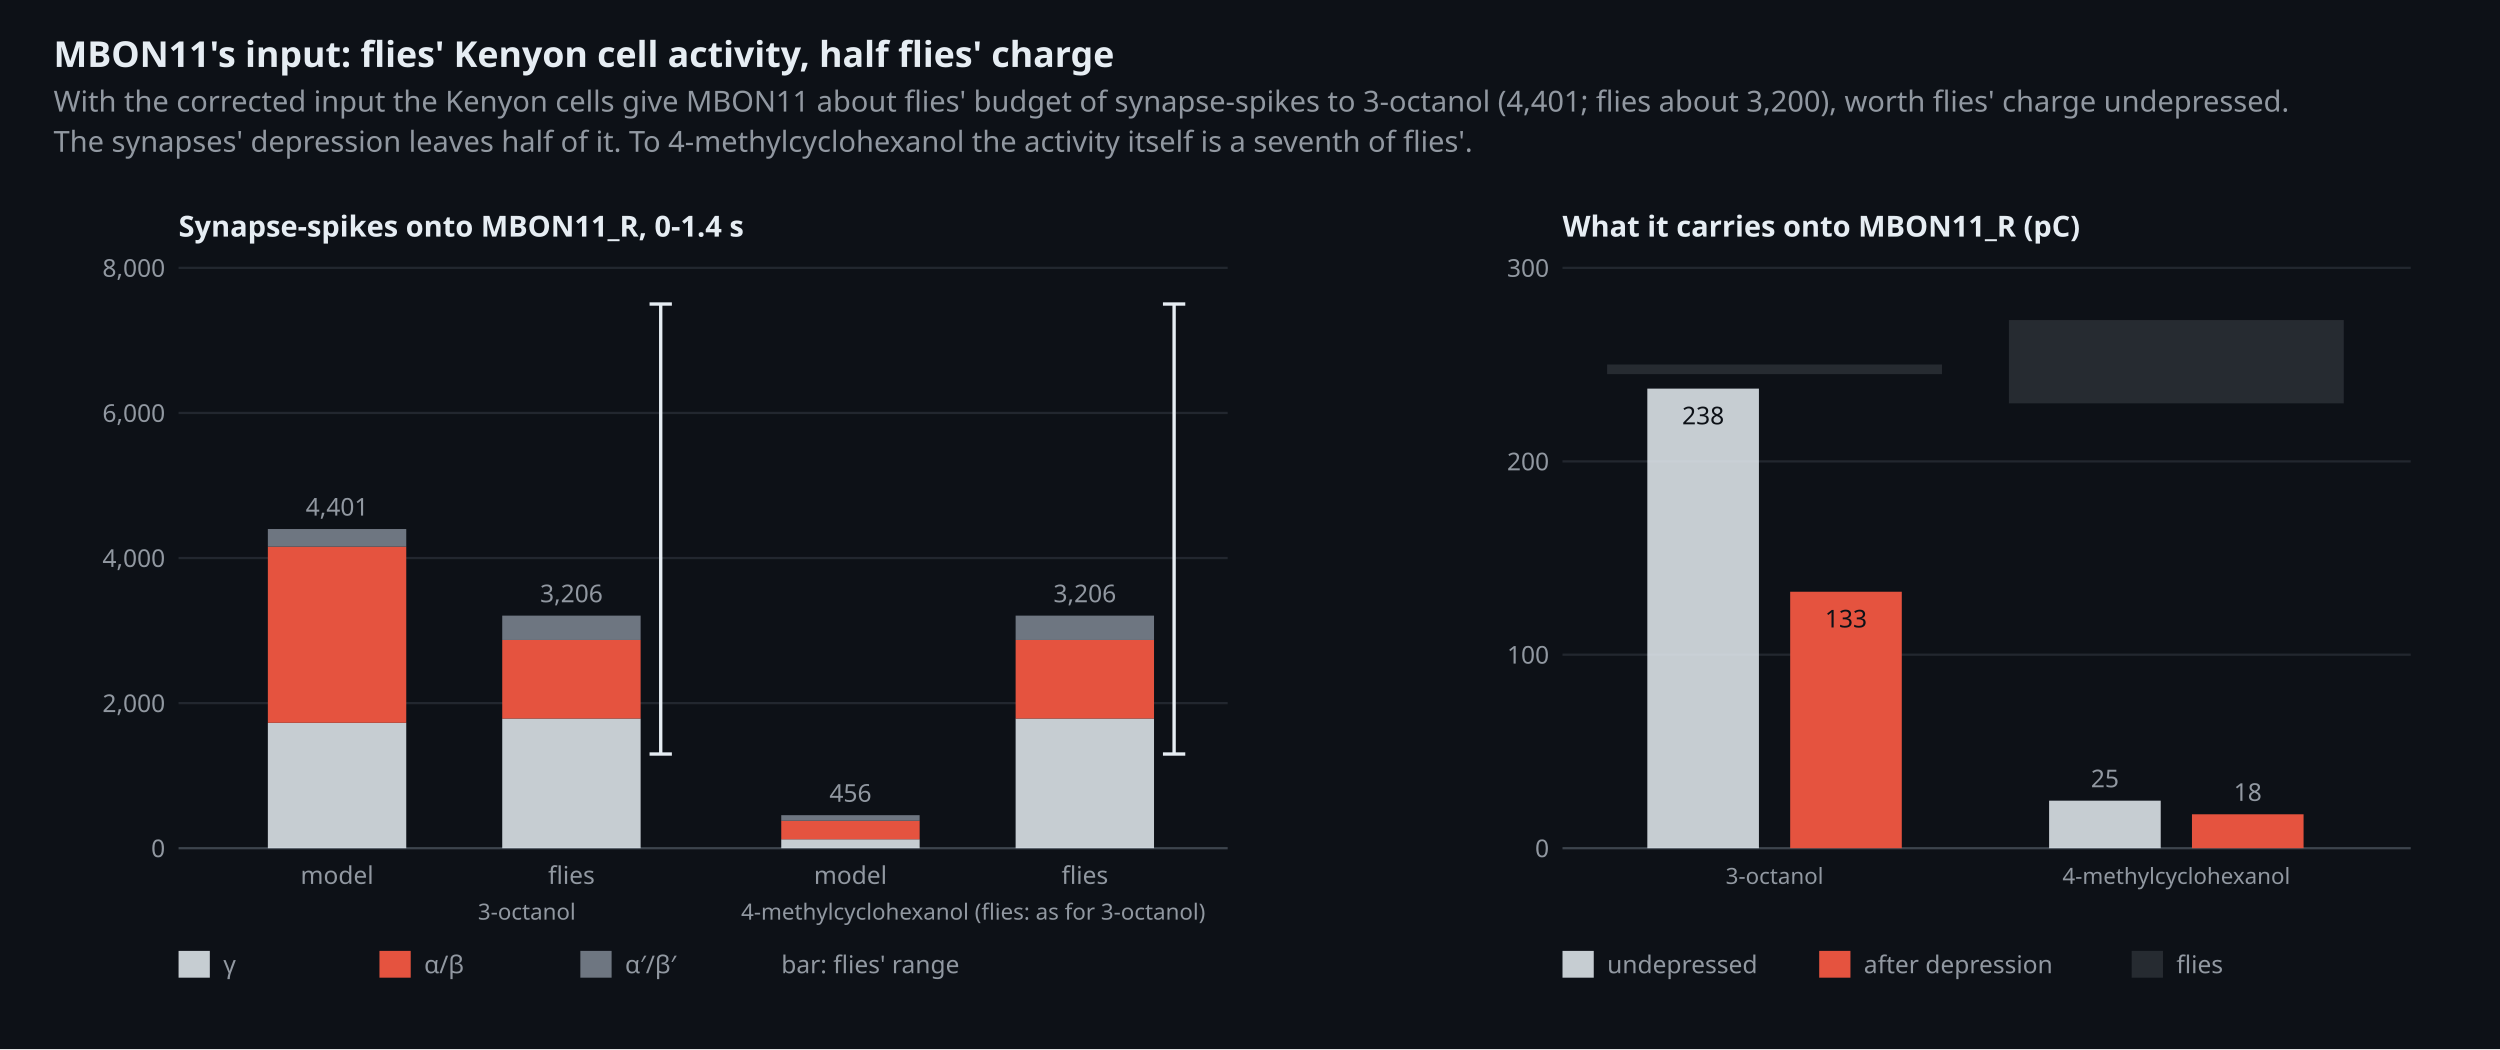
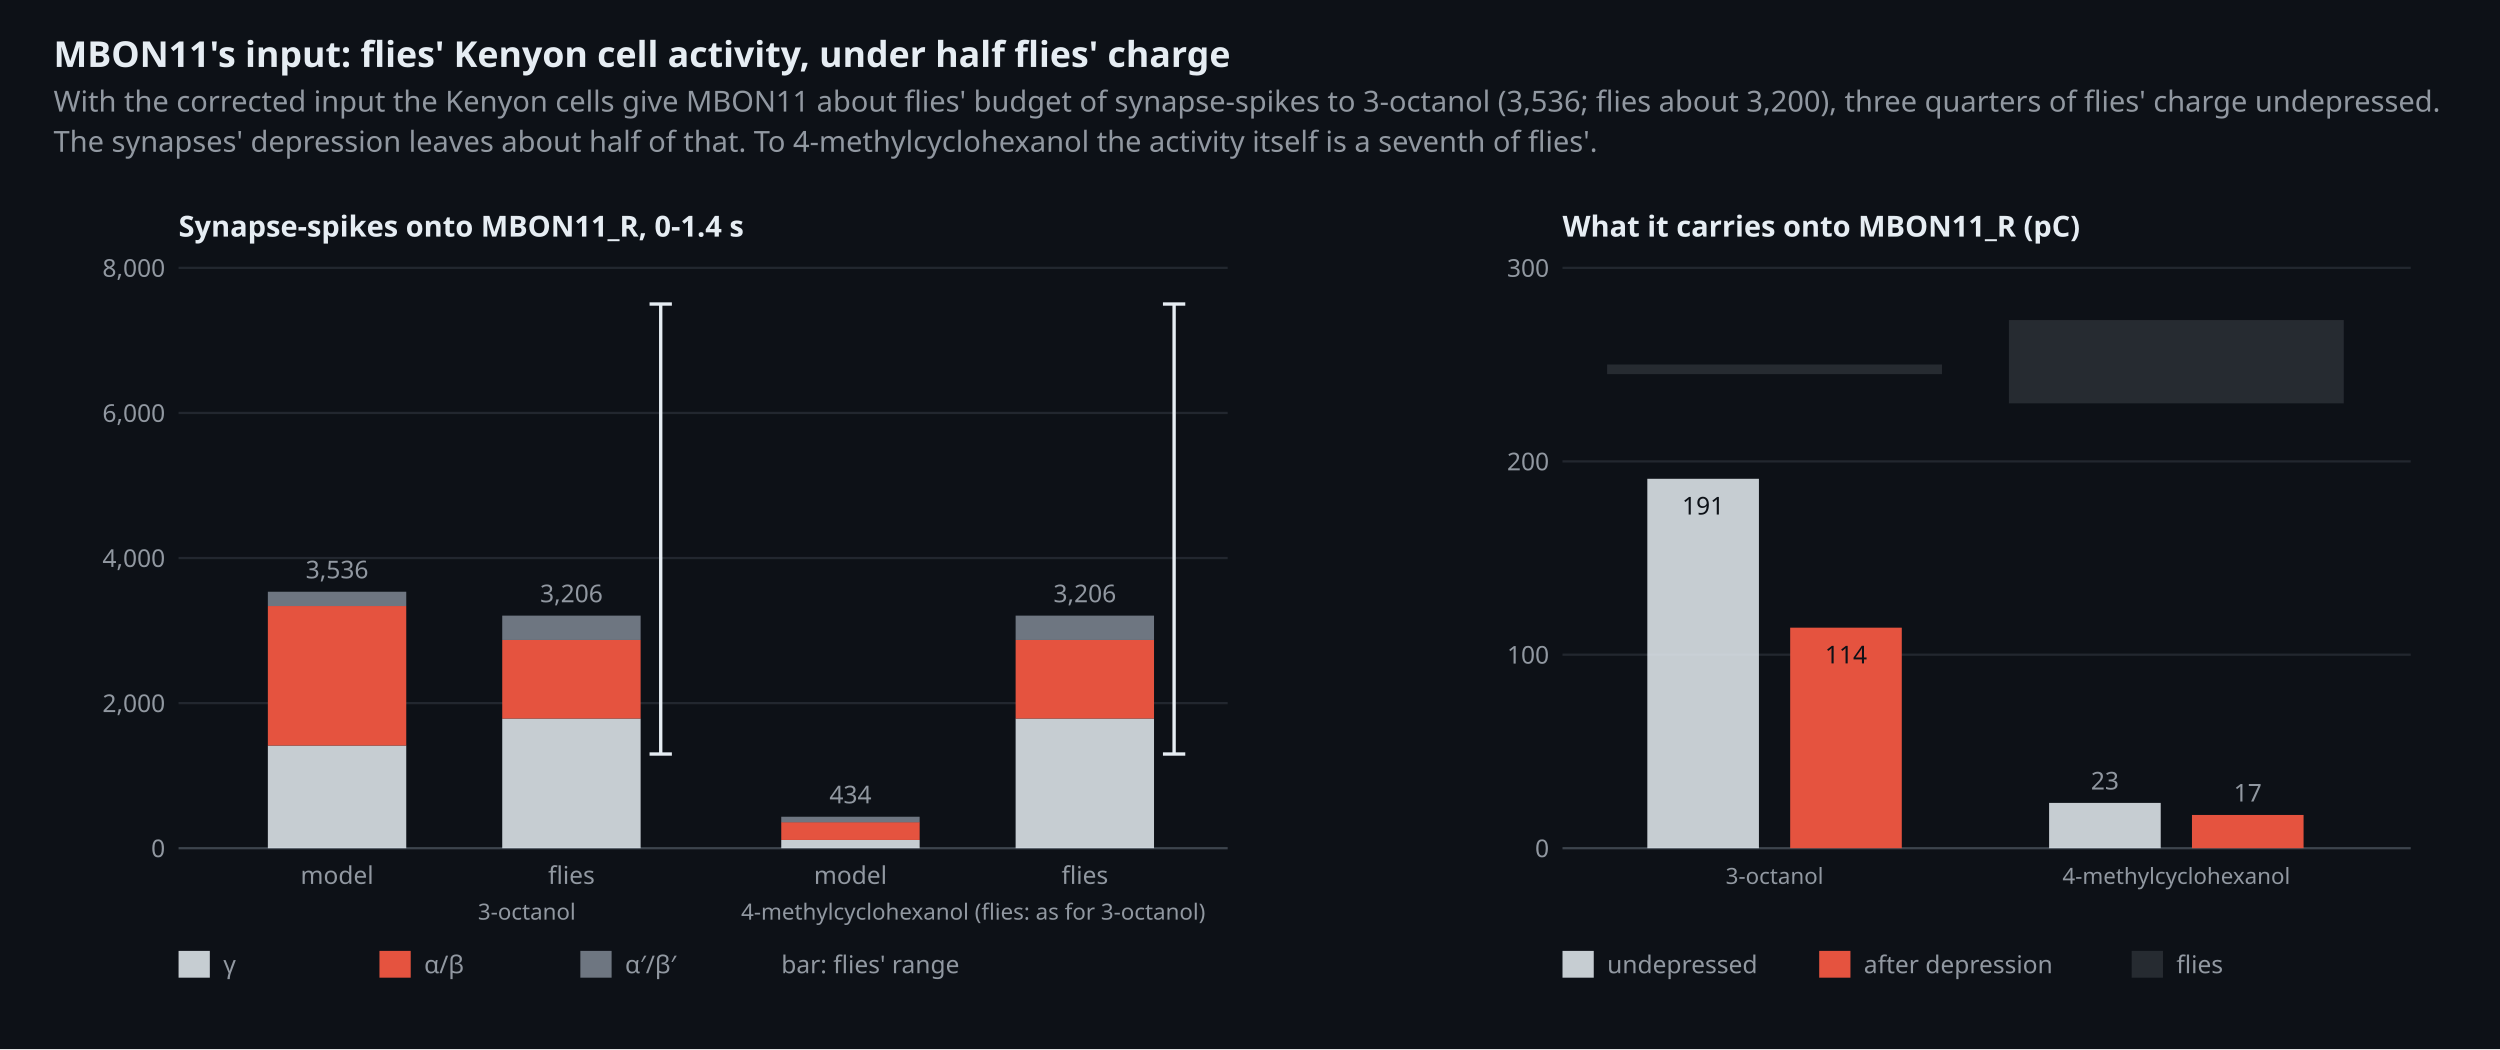
<svg xmlns="http://www.w3.org/2000/svg" width="1120" height="470" viewBox="0 0 1120 470" role="img" aria-labelledby="t">
  <style>
    text { font-family: -apple-system, BlinkMacSystemFont, 'Segoe UI', 'Noto Sans', Helvetica, Arial, sans-serif; }
    .lab { font-size: 16px; font-weight: 600; fill: #e6edf3; }
    .val { font-size: 13px; font-weight: 600; fill: #e6edf3; }
    .note { font-size: 13px; fill: #9198a1; }
    .tick { font-size: 11px; fill: #9198a1; }
    .tiny { font-size: 10px; fill: #9198a1; }
    </style>
  <rect width="1120" height="470" fill="#0d1117" />
-   <text x="24.0" y="30.0" class="lab" text-anchor="start">MBON11's input: flies' Kenyon cell activity, half flies' charge</text>
-   <text x="24.0" y="50.0" class="note" text-anchor="start">With the corrected input the Kenyon cells give MBON11 about flies' budget of synapse-spikes to 3-octanol (4,401; flies about 3,200), worth flies' charge undepressed.</text>
-   <text x="24.0" y="68.0" class="note" text-anchor="start">The synapses' depression leaves half of it. To 4-methylcyclohexanol the activity itself is a seventh of flies'.</text>
+   <text x="24.0" y="30.0" class="lab" text-anchor="start">MBON11's input: flies' Kenyon cell activity, under half flies' charge</text>
+   <text x="24.0" y="50.0" class="note" text-anchor="start">With the corrected input the Kenyon cells give MBON11 about flies' budget of synapse-spikes to 3-octanol (3,536; flies about 3,200), three quarters of flies' charge undepressed.</text>
+   <text x="24.0" y="68.0" class="note" text-anchor="start">The synapses' depression leaves about half of that. To 4-methylcyclohexanol the activity itself is a seventh of flies'.</text>
  <text x="80.0" y="106.0" class="val" text-anchor="start">Synapse-spikes onto MBON11_R, 0-1.4 s</text>
  <line x1="80" y1="380.0" x2="550" y2="380.0" stroke="#3d444d" stroke-opacity="1" />
  <text x="74.0" y="384.0" class="tick" text-anchor="end">0</text>
  <line x1="80" y1="315.0" x2="550" y2="315.0" stroke="#3d444d" stroke-opacity="0.45" />
  <text x="74.0" y="319.0" class="tick" text-anchor="end">2,000</text>
  <line x1="80" y1="250.0" x2="550" y2="250.0" stroke="#3d444d" stroke-opacity="0.45" />
  <text x="74.0" y="254.0" class="tick" text-anchor="end">4,000</text>
  <line x1="80" y1="185.0" x2="550" y2="185.0" stroke="#3d444d" stroke-opacity="0.45" />
  <text x="74.0" y="189.0" class="tick" text-anchor="end">6,000</text>
  <line x1="80" y1="120.0" x2="550" y2="120.0" stroke="#3d444d" stroke-opacity="0.45" />
  <text x="74.0" y="124.0" class="tick" text-anchor="end">8,000</text>
-   <rect x="120" y="323.8" width="62" height="56.2" fill="#e6edf3" fill-opacity="0.85" />
-   <rect x="120" y="244.9" width="62" height="78.9" fill="#e5533f" fill-opacity="1.0" />
-   <rect x="120" y="237.0" width="62" height="7.9" fill="#6e7681" fill-opacity="1.0" />
-   <text x="151.0" y="231.0" class="tick" text-anchor="middle">4,401</text>
+   <rect x="120" y="334.0" width="62" height="46.0" fill="#e6edf3" fill-opacity="0.85" />
+   <rect x="120" y="271.5" width="62" height="62.5" fill="#e5533f" fill-opacity="1.0" />
+   <rect x="120" y="265.1" width="62" height="6.4" fill="#6e7681" fill-opacity="1.0" />
+   <text x="151.0" y="259.1" class="tick" text-anchor="middle">3,536</text>
  <text x="151.0" y="396.0" class="tick" text-anchor="middle">model</text>
  <rect x="225" y="321.9" width="62" height="58.1" fill="#e6edf3" fill-opacity="0.85" />
  <rect x="225" y="286.7" width="62" height="35.2" fill="#e5533f" fill-opacity="1.0" />
  <rect x="225" y="275.8" width="62" height="10.9" fill="#6e7681" fill-opacity="1.0" />
  <line x1="296.0" y1="337.8" x2="296.0" y2="136.2" stroke="#e6edf3" stroke-width="1.5" />
  <line x1="291.0" y1="337.8" x2="301.0" y2="337.8" stroke="#e6edf3" stroke-width="1.5" />
  <line x1="291.0" y1="136.2" x2="301.0" y2="136.2" stroke="#e6edf3" stroke-width="1.5" />
  <text x="256.0" y="269.8" class="tick" text-anchor="middle">3,206</text>
  <text x="256.0" y="396.0" class="tick" text-anchor="middle">flies</text>
-   <rect x="350" y="376.0" width="62" height="4.0" fill="#e6edf3" fill-opacity="0.85" />
-   <rect x="350" y="367.7" width="62" height="8.3" fill="#e5533f" fill-opacity="1.0" />
-   <rect x="350" y="365.2" width="62" height="2.5" fill="#6e7681" fill-opacity="1.0" />
-   <text x="381.0" y="359.2" class="tick" text-anchor="middle">456</text>
+   <rect x="350" y="376.3" width="62" height="3.7" fill="#e6edf3" fill-opacity="0.85" />
+   <rect x="350" y="368.3" width="62" height="8.0" fill="#e5533f" fill-opacity="1.0" />
+   <rect x="350" y="365.9" width="62" height="2.5" fill="#6e7681" fill-opacity="1.0" />
+   <text x="381.0" y="359.9" class="tick" text-anchor="middle">434</text>
  <text x="381.0" y="396.0" class="tick" text-anchor="middle">model</text>
  <rect x="455" y="321.9" width="62" height="58.1" fill="#e6edf3" fill-opacity="0.85" />
  <rect x="455" y="286.7" width="62" height="35.2" fill="#e5533f" fill-opacity="1.0" />
  <rect x="455" y="275.8" width="62" height="10.9" fill="#6e7681" fill-opacity="1.0" />
  <line x1="526.0" y1="337.8" x2="526.0" y2="136.2" stroke="#e6edf3" stroke-width="1.5" />
  <line x1="521.0" y1="337.8" x2="531.0" y2="337.8" stroke="#e6edf3" stroke-width="1.5" />
  <line x1="521.0" y1="136.2" x2="531.0" y2="136.2" stroke="#e6edf3" stroke-width="1.5" />
  <text x="486.0" y="269.8" class="tick" text-anchor="middle">3,206</text>
  <text x="486.0" y="396.0" class="tick" text-anchor="middle">flies</text>
  <text x="236.0" y="412.0" class="tiny" text-anchor="middle">3-octanol</text>
  <text x="436.0" y="412.0" class="tiny" text-anchor="middle">4-methylcyclohexanol (flies: as for 3-octanol)</text>
  <rect x="80" y="426" width="14" height="12" fill="#e6edf3" fill-opacity="0.85" />
  <text x="100.0" y="436.0" class="tick" text-anchor="start">γ</text>
  <rect x="170" y="426" width="14" height="12" fill="#e5533f" fill-opacity="1.0" />
  <text x="190.0" y="436.0" class="tick" text-anchor="start">α/β</text>
  <rect x="260" y="426" width="14" height="12" fill="#6e7681" fill-opacity="1.0" />
  <text x="280.0" y="436.0" class="tick" text-anchor="start">α′/β′</text>
  <text x="350.0" y="436.0" class="tick" text-anchor="start">bar: flies' range</text>
  <text x="700.0" y="106.0" class="val" text-anchor="start">What it carries onto MBON11_R (pC)</text>
  <line x1="700" y1="380.0" x2="1080" y2="380.0" stroke="#3d444d" stroke-opacity="1" />
  <text x="694.0" y="384.0" class="tick" text-anchor="end">0</text>
  <line x1="700" y1="293.3" x2="1080" y2="293.3" stroke="#3d444d" stroke-opacity="0.45" />
  <text x="694.0" y="297.3" class="tick" text-anchor="end">100</text>
  <line x1="700" y1="206.7" x2="1080" y2="206.7" stroke="#3d444d" stroke-opacity="0.45" />
  <text x="694.0" y="210.7" class="tick" text-anchor="end">200</text>
  <line x1="700" y1="120.0" x2="1080" y2="120.0" stroke="#3d444d" stroke-opacity="0.45" />
  <text x="694.0" y="124.0" class="tick" text-anchor="end">300</text>
  <rect x="720" y="163.3" width="150" height="4.3" fill="#e6edf3" fill-opacity="0.12" />
-   <rect x="738" y="174.1" width="50" height="205.9" fill="#e6edf3" fill-opacity="0.85" />
-   <text x="763.0" y="190.1" class="tick" text-anchor="middle" style="fill: #0d1117">238</text>
-   <rect x="802" y="265.1" width="50" height="114.9" fill="#e5533f" fill-opacity="1.0" />
-   <text x="827.0" y="281.1" class="tick" text-anchor="middle" style="fill: #0d1117">133</text>
+   <rect x="738" y="214.5" width="50" height="165.5" fill="#e6edf3" fill-opacity="0.85" />
+   <text x="763.0" y="230.5" class="tick" text-anchor="middle" style="fill: #0d1117">191</text>
+   <rect x="802" y="281.2" width="50" height="98.8" fill="#e5533f" fill-opacity="1.0" />
+   <text x="827.0" y="297.2" class="tick" text-anchor="middle" style="fill: #0d1117">114</text>
  <text x="795.0" y="396.0" class="tiny" text-anchor="middle">3-octanol</text>
  <rect x="900" y="143.4" width="150" height="37.3" fill="#e6edf3" fill-opacity="0.12" />
-   <rect x="918" y="358.7" width="50" height="21.3" fill="#e6edf3" fill-opacity="0.85" />
-   <text x="943.0" y="352.7" class="tick" text-anchor="middle">25</text>
-   <rect x="982" y="364.8" width="50" height="15.2" fill="#e5533f" fill-opacity="1.0" />
-   <text x="1007.0" y="358.8" class="tick" text-anchor="middle">18</text>
+   <rect x="918" y="359.7" width="50" height="20.3" fill="#e6edf3" fill-opacity="0.85" />
+   <text x="943.0" y="353.7" class="tick" text-anchor="middle">23</text>
+   <rect x="982" y="365.1" width="50" height="14.9" fill="#e5533f" fill-opacity="1.0" />
+   <text x="1007.0" y="359.1" class="tick" text-anchor="middle">17</text>
  <text x="975.0" y="396.0" class="tiny" text-anchor="middle">4-methylcyclohexanol</text>
  <rect x="700" y="426" width="14" height="12" fill="#e6edf3" fill-opacity="0.85" />
  <text x="720.0" y="436.0" class="tick" text-anchor="start">undepressed</text>
  <rect x="815" y="426" width="14" height="12" fill="#e5533f" />
  <text x="835.0" y="436.0" class="tick" text-anchor="start">after depression</text>
  <rect x="955" y="426" width="14" height="12" fill="#e6edf3" fill-opacity="0.12" />
  <text x="975.0" y="436.0" class="tick" text-anchor="start">flies</text>
</svg>
